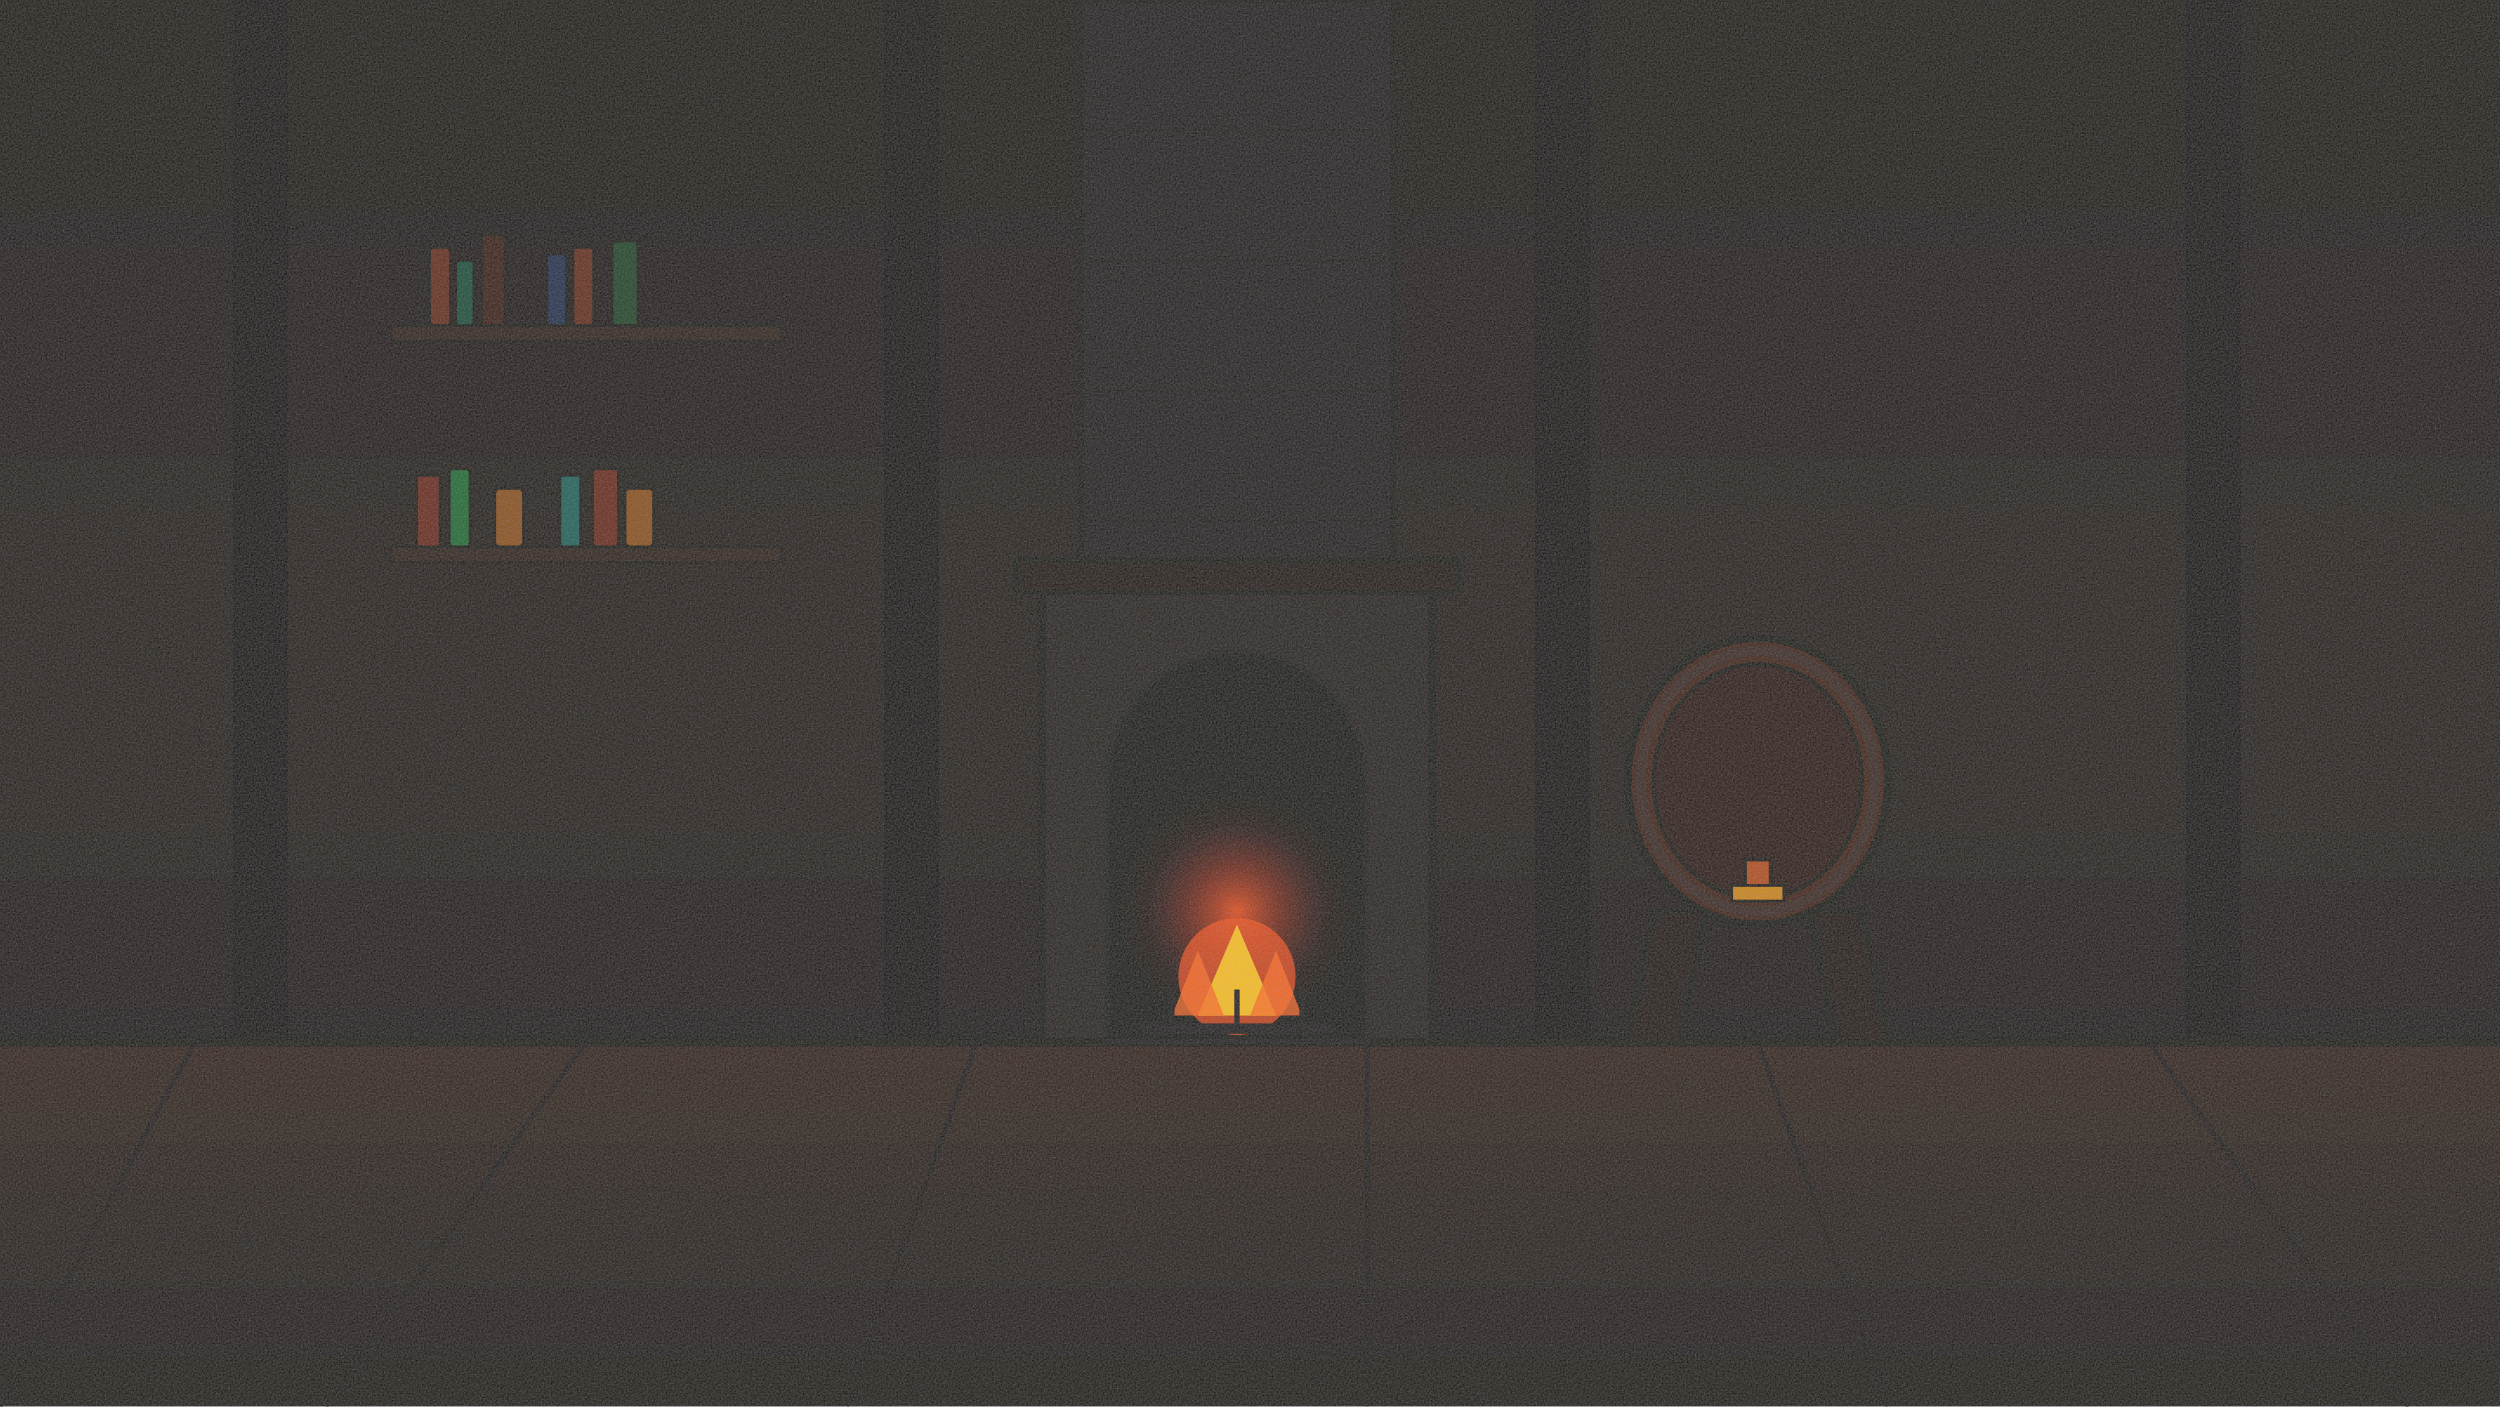
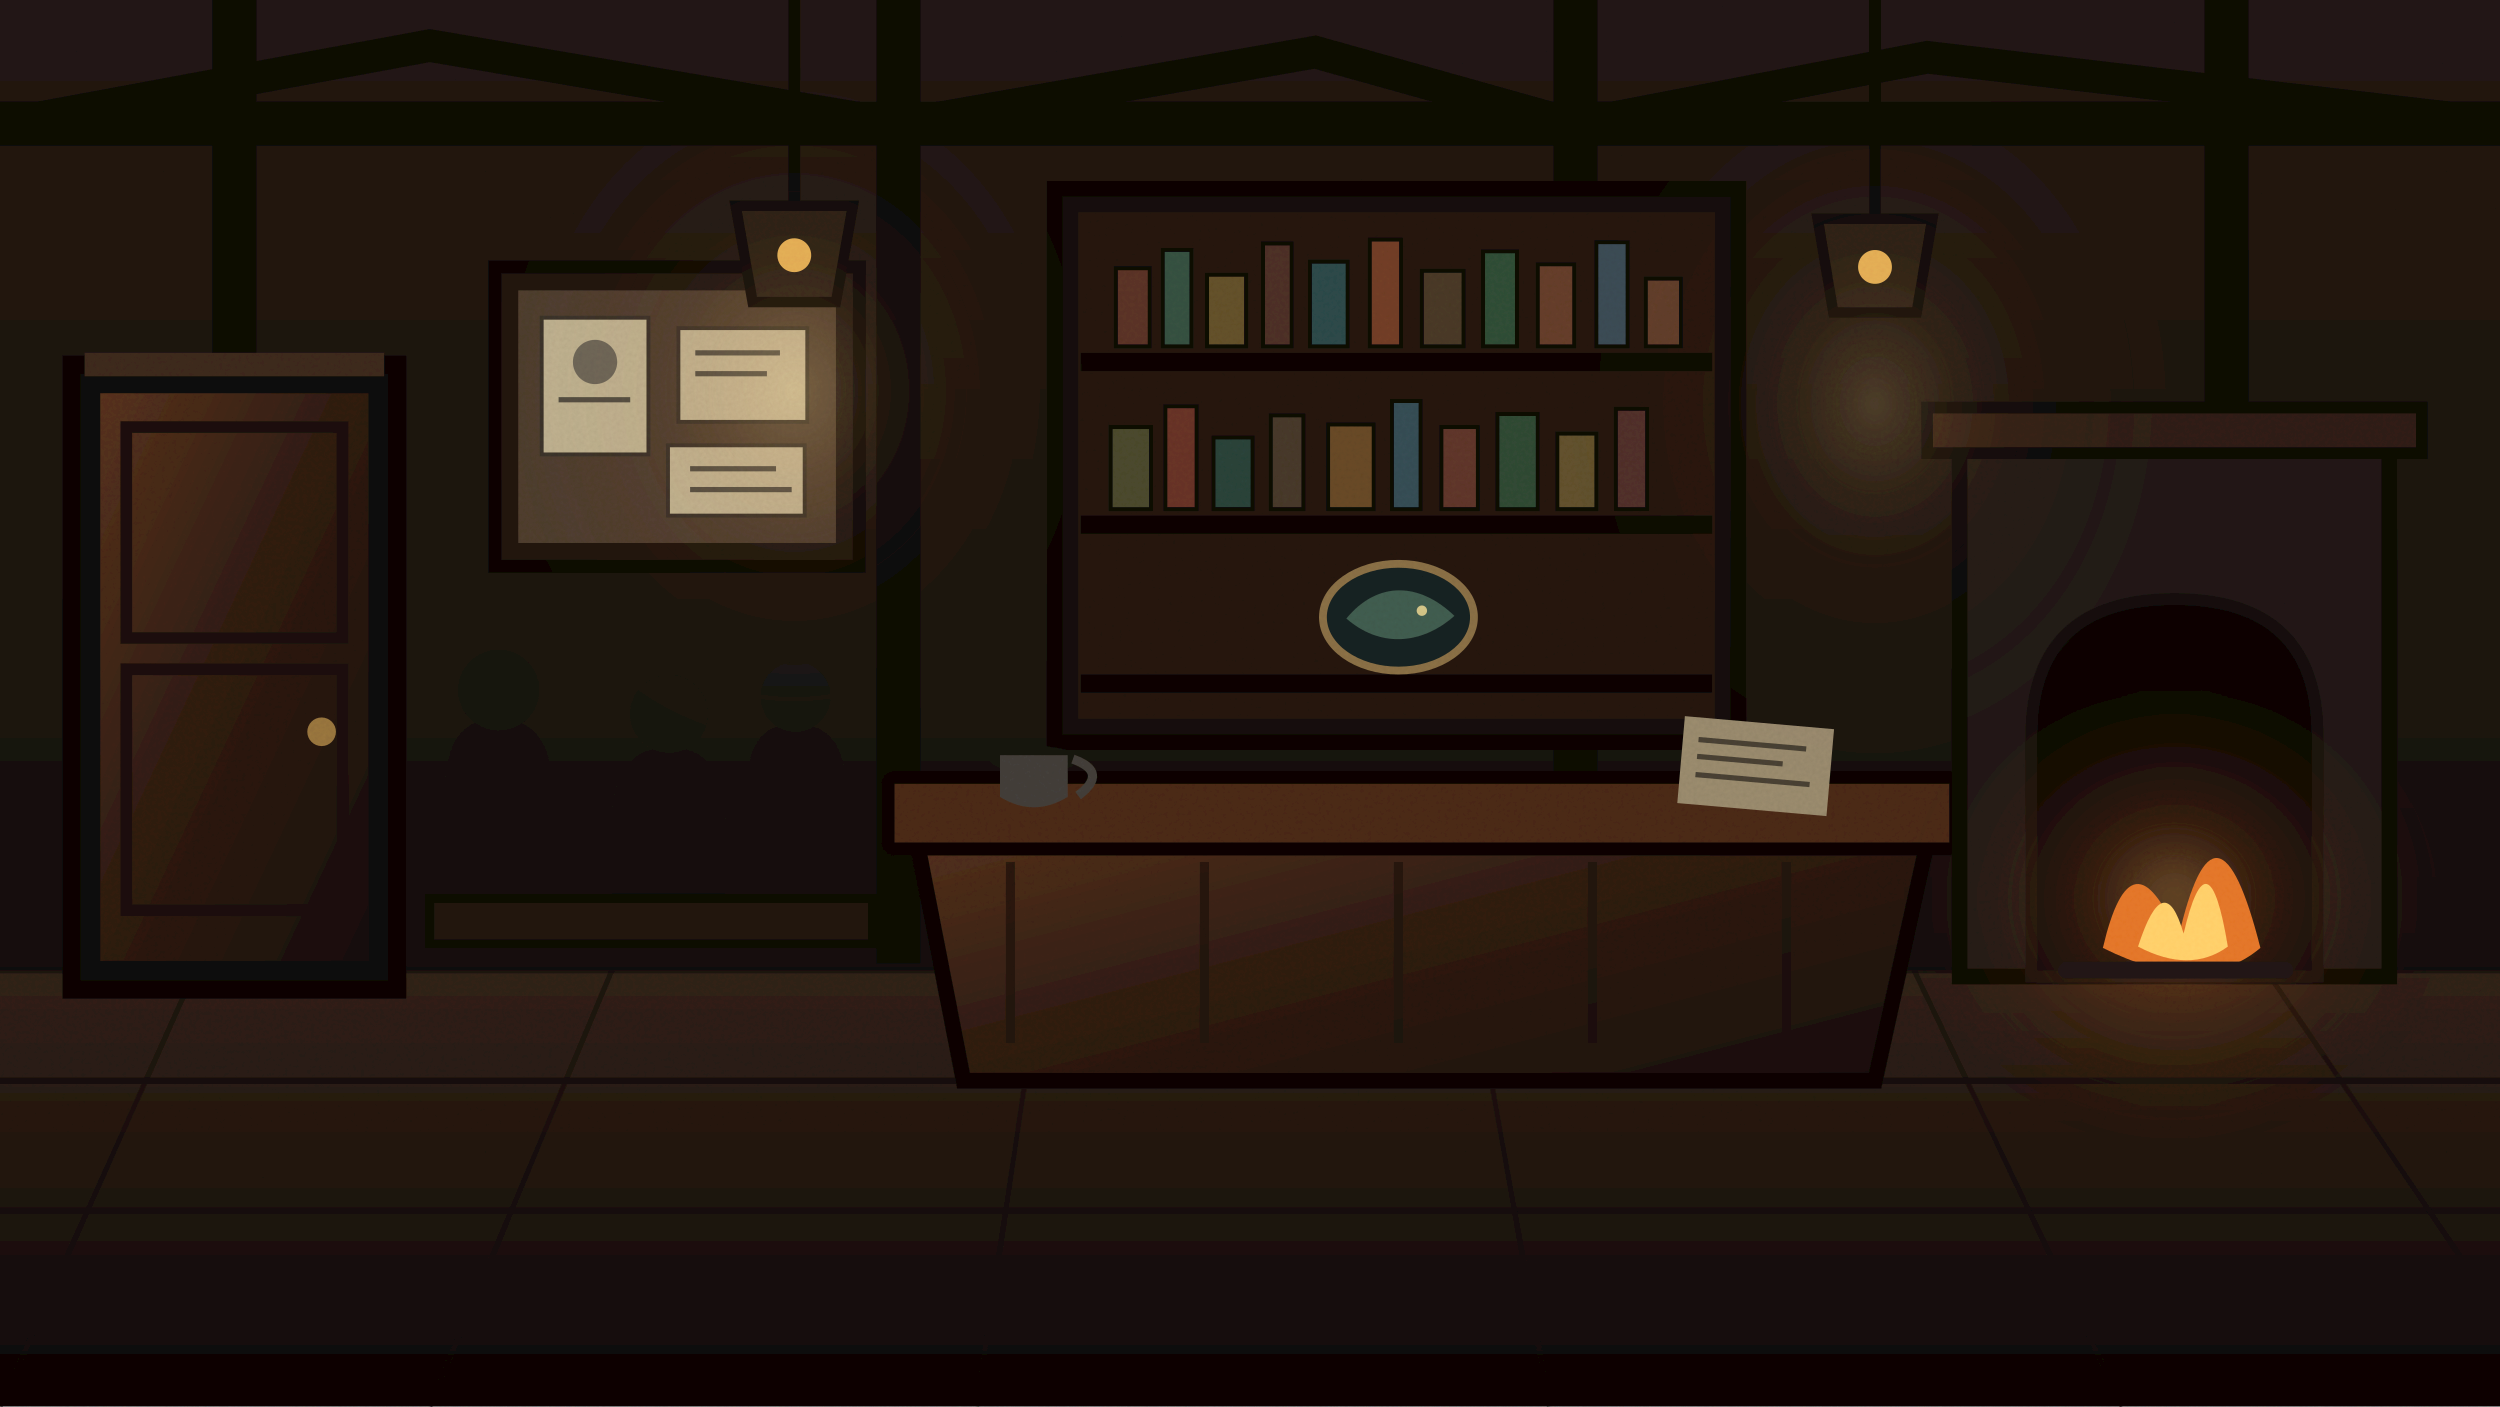
<svg xmlns="http://www.w3.org/2000/svg" viewBox="0 0 1920 1080" width="1920" height="1080">
  <defs>
-     <filter id="gritty-noise">
-       <feTurbulence type="fractalNoise" baseFrequency="0.75" numOctaves="4" result="noise" />
-       <feColorMatrix type="matrix" values="         0.21 0.21 0.21 0 0         0.21 0.21 0.21 0 0         0.21 0.21 0.21 0 0         0    0    0    0.24 0" in="noise" result="coloredNoise" />
-       <feComposite operator="over" in="coloredNoise" in2="SourceGraphic" />
+     <linearGradient id="wall" x1="0" y1="0" x2="0" y2="1">
+       <stop stop-color="#241912" />
+       <stop offset=".65" stop-color="#17100c" />
+       <stop offset="1" stop-color="#0b0806" />
+     </linearGradient>
+     <linearGradient id="wood" x1="0" y1="0" x2="1" y2="1">
+       <stop stop-color="#5a341d" />
+       <stop offset=".45" stop-color="#321c11" />
+       <stop offset="1" stop-color="#170d08" />
+     </linearGradient>
+     <linearGradient id="floor" x1="0" y1="0" x2="0" y2="1">
+       <stop stop-color="#332116" />
+       <stop offset="1" stop-color="#0c0806" />
+     </linearGradient>
+     <radialGradient id="fire">
+       <stop stop-color="#ffd07b" stop-opacity=".9" />
+       <stop offset=".25" stop-color="#d76a25" stop-opacity=".48" />
+       <stop offset="1" stop-color="#27120a" stop-opacity="0" />
+     </radialGradient>
+     <radialGradient id="lantern">
+       <stop stop-color="#ffd88b" stop-opacity=".68" />
+       <stop offset=".4" stop-color="#b96b2e" stop-opacity=".17" />
+       <stop offset="1" stop-color="#170d08" stop-opacity="0" />
+     </radialGradient>
+     <filter id="grain">
+       <feTurbulence type="fractalNoise" baseFrequency=".34" numOctaves="3" seed="18" result="n" />
+       <feColorMatrix in="n" type="matrix" values=".13 0 0 0 0 0 .13 0 0 0 0 0 .13 0 0 0 0 0 .15 0" />
+       <feBlend in2="SourceGraphic" mode="overlay" />
    </filter>
-     <linearGradient id="wall-wood" x1="0" y1="0" x2="0" y2="1">
-       <stop offset="0%" stop-color="#140b05" />
-       <stop offset="50%" stop-color="#24150a" />
-       <stop offset="100%" stop-color="#0c0703" />
-     </linearGradient>
-     <linearGradient id="floor-wood" x1="0" y1="0" x2="0" y2="1">
-       <stop offset="0%" stop-color="#361f10" />
-       <stop offset="100%" stop-color="#140b05" />
-     </linearGradient>
-     <radialGradient id="fire-glow" cx="50%" cy="50%" r="50%">
-       <stop offset="0%" stop-color="#ea580c" />
-       <stop offset="50%" stop-color="#9a3412" stop-opacity="0.5" />
-       <stop offset="100%" stop-color="#140b05" stop-opacity="0" />
-     </radialGradient>
+     <filter id="soft">
+       <feGaussianBlur stdDeviation="20" />
+     </filter>
  </defs>
-   <g filter="url(#gritty-noise)">
-     <rect x="0" y="0" width="1920" height="1080" fill="url(#wall-wood)" />
-     <rect x="180" y="0" width="40" height="800" fill="#0a0502" stroke="#000000" stroke-width="2" />
-     <rect x="680" y="0" width="40" height="800" fill="#0a0502" stroke="#000000" stroke-width="2" />
-     <rect x="1180" y="0" width="40" height="800" fill="#0a0502" stroke="#000000" stroke-width="2" />
-     <rect x="1680" y="0" width="40" height="800" fill="#0a0502" stroke="#000000" stroke-width="2" />
-     <rect x="0" y="800" width="1920" height="280" fill="url(#floor-wood)" />
-     <line x1="0" y1="800" x2="1920" y2="800" stroke="#0c0703" stroke-width="8" />
-     <line x1="150" y1="800" x2="0" y2="1080" stroke="#0c0703" stroke-width="4" opacity="0.6" />
-     <line x1="450" y1="800" x2="250" y2="1080" stroke="#0c0703" stroke-width="4" opacity="0.6" />
-     <line x1="750" y1="800" x2="650" y2="1080" stroke="#0c0703" stroke-width="4" opacity="0.6" />
-     <line x1="1050" y1="800" x2="1050" y2="1080" stroke="#0c0703" stroke-width="4" opacity="0.6" />
-     <line x1="1350" y1="800" x2="1450" y2="1080" stroke="#0c0703" stroke-width="4" opacity="0.6" />
-     <line x1="1650" y1="800" x2="1850" y2="1080" stroke="#0c0703" stroke-width="4" opacity="0.6" />
-     <g opacity="0.85">
-       <rect x="300" y="250" width="300" height="12" fill="#361f10" stroke="#0c0703" stroke-width="2" />
-       <rect x="330" y="190" width="16" height="60" rx="3" fill="#78350f" stroke="#0c0703" stroke-width="2" />
-       <rect x="350" y="200" width="14" height="50" rx="3" fill="#065f46" stroke="#0c0703" stroke-width="2" />
-       <rect x="370" y="180" width="18" height="70" rx="3" fill="#451a03" stroke="#0c0703" stroke-width="2" />
-       <rect x="420" y="195" width="15" height="55" rx="3" fill="#1e3a5f" stroke="#0c0703" stroke-width="2" />
-       <rect x="440" y="190" width="16" height="60" rx="3" fill="#78350f" stroke="#0c0703" stroke-width="2" />
-       <rect x="470" y="185" width="20" height="65" rx="3" fill="#14532d" stroke="#0c0703" stroke-width="2" />
-       <rect x="300" y="420" width="300" height="12" fill="#361f10" stroke="#0c0703" stroke-width="2" />
-       <rect x="320" y="365" width="18" height="55" rx="2" fill="#7c2d12" stroke="#0c0703" stroke-width="2" />
-       <rect x="345" y="360" width="16" height="60" rx="3" fill="#15803d" stroke="#0c0703" stroke-width="2" />
-       <rect x="380" y="375" width="22" height="45" rx="4" fill="#a16207" stroke="#0c0703" stroke-width="2" />
-       <rect x="430" y="365" width="16" height="55" rx="2" fill="#0f766e" stroke="#0c0703" stroke-width="2" />
-       <rect x="455" y="360" width="20" height="60" rx="3" fill="#7c2d12" stroke="#0c0703" stroke-width="2" />
-       <rect x="480" y="375" width="22" height="45" rx="4" fill="#a16207" stroke="#0c0703" stroke-width="2" />
+   <g filter="url(#grain)">
+     <rect width="1920" height="1080" fill="url(#wall)" />
+     <rect y="745" width="1920" height="335" fill="url(#floor)" />
+     <path d="M0 745H1920M0 830H1920M0 930H1920M0 1040H1920" stroke="#0c0806" stroke-width="5" opacity=".62" />
+     <path d="M150 745L0 1080M470 745L330 1080M800 745L750 1080M1130 745L1190 1080M1470 745L1630 1080M1740 745L1920 1010" stroke="#120c09" stroke-width="4" opacity=".6" />
+     <path d="M0 95H1920M180 0V740M690 0V740M1210 0V740M1710 0V740" stroke="#090604" stroke-width="34" opacity=".92" />
+     <path d="M0 96L330 35L690 96L1010 40L1210 96L1480 44L1920 95" fill="none" stroke="#0b0705" stroke-width="25" />
+     <g transform="translate(55 280)">
+       <rect width="250" height="480" fill="#100b08" stroke="#070504" stroke-width="14" />
+       <rect x="22" y="22" width="206" height="436" fill="url(#wood)" />
+       <path d="M42 48h166v162H42zM42 234h166v185H42z" fill="none" stroke="#1d110b" stroke-width="9" />
+       <circle cx="192" cy="282" r="11" fill="#9c7840" />
+       <path d="M10 0h230" stroke="#3f291b" stroke-width="18" />
    </g>
-     <g transform="translate(1350, 450)">
-       <polygon points="-40,150 40,150 20,250 -20,250" fill="#1c0d02" stroke="#0c0703" stroke-width="4" />
-       <polygon points="-80,250 -40,250 -60,350 -100,350" fill="#1c0d02" stroke="#0c0703" stroke-width="4" />
-       <polygon points="40,250 80,250 100,350 60,350" fill="#1c0d02" stroke="#0c0703" stroke-width="4" />
-       <ellipse cx="0" cy="150" rx="100" ry="110" fill="#451a03" stroke="#0c0703" stroke-width="6" />
-       <ellipse cx="0" cy="150" rx="80" ry="90" fill="#2d1101" stroke="#0c0703" stroke-width="3" />
-       <ellipse cx="0" cy="150" rx="90" ry="100" fill="none" stroke="#374151" stroke-width="8" opacity="0.4" />
-       <rect x="-10" y="210" width="20" height="30" fill="#b45309" stroke="#0c0703" stroke-width="3" />
-       <rect x="-20" y="230" width="40" height="12" fill="#ca8a04" stroke="#0c0703" stroke-width="2" />
+     <g transform="translate(810 145)">
+       <rect width="525" height="425" fill="#120c09" stroke="#080604" stroke-width="12" />
+       <rect x="18" y="18" width="489" height="389" fill="#26170f" />
+       <path d="M20 133H505M20 258H505M20 380H505" stroke="#090604" stroke-width="14" />
+       <g stroke="#0a0705" stroke-width="3">
+         <path d="M47 61h26v60H47z" fill="#5d3525" />
+         <path d="M83 47h22v74H83z" fill="#375342" />
+         <path d="M117 66h30v55h-30z" fill="#665229" />
+         <path d="M160 42h22v79h-22z" fill="#503128" />
+         <path d="M196 56h29v65h-29z" fill="#2d4c4b" />
+         <path d="M242 39h24v82h-24z" fill="#744128" />
+         <path d="M282 63h32v58h-32z" fill="#4b3b25" />
+         <path d="M329 48h26v73h-26z" fill="#315038" />
+         <path d="M371 58h28v63h-28z" fill="#68402b" />
+         <path d="M416 41h24v80h-24z" fill="#3e4e58" />
+         <path d="M454 69h27v52h-27z" fill="#644129" />
+         <path d="M43 183h31v63H43z" fill="#4d4b2e" />
+         <path d="M85 167h24v79H85z" fill="#6b3427" />
+         <path d="M122 191h30v55h-30z" fill="#29453b" />
+         <path d="M166 174h25v72h-25z" fill="#4a3a29" />
+         <path d="M210 181h35v65h-35z" fill="#6b4c28" />
+         <path d="M259 163h22v83h-22z" fill="#375057" />
+         <path d="M297 183h28v63h-28z" fill="#62392b" />
+         <path d="M340 173h31v73h-31z" fill="#334c36" />
+         <path d="M386 188h30v58h-30z" fill="#65532d" />
+         <path d="M431 169h24v77h-24z" fill="#53302a" />
+       </g>
+       <ellipse cx="264" cy="329" rx="58" ry="41" fill="#172322" stroke="#8d7247" stroke-width="6" />
+       <path d="M224 330c24-29 56-28 83-2c-26 23-58 24-83 2z" fill="#567765" opacity=".7" />
+       <circle cx="282" cy="324" r="4" fill="#d5c88b" />
    </g>
-     <g transform="translate(800, 350)">
-       <rect x="0" y="100" width="300" height="350" fill="#271c19" stroke="#0c0703" stroke-width="6" rx="4" />
-       <path d="M 50 450 L 50 250 A 100 100 0 0 1 250 250 L 250 450 Z" fill="#0c0703" stroke="#1c1917" stroke-width="4" />
-       <rect x="-20" y="80" width="340" height="25" fill="#1c0d02" stroke="#0c0703" stroke-width="4" rx="2" />
-       <rect x="30" y="-350" width="240" height="430" fill="#1f1513" stroke="#0c0703" stroke-width="4" />
-       <line x1="30" y1="-250" x2="270" y2="-250" stroke="#0c0703" stroke-width="2" opacity="0.3" />
-       <line x1="30" y1="-150" x2="270" y2="-150" stroke="#0c0703" stroke-width="2" opacity="0.3" />
-       <line x1="30" y1="-50" x2="270" y2="-50" stroke="#0c0703" stroke-width="2" opacity="0.3" />
-       <line x1="30" y1="50" x2="270" y2="50" stroke="#0c0703" stroke-width="2" opacity="0.3" />
-       <line x1="30" y1="180" x2="270" y2="180" stroke="#0c0703" stroke-width="2" opacity="0.3" />
-       <rect x="50" y="250" width="200" height="200" fill="url(#fire-glow)" opacity="0.95" />
-       <circle cx="150" cy="400" r="45" fill="#ea580c" opacity="0.8" />
-       <polygon points="120,430 180,430 150,360" fill="#facc15" opacity="0.9" />
-       <polygon points="100,430 140,430 120,380" fill="#f97316" opacity="0.8" />
-       <polygon points="160,430 200,430 180,380" fill="#f97316" opacity="0.8" />
-       <line x1="80" y1="440" x2="220" y2="440" stroke="#1c1917" stroke-width="8" stroke-linecap="round" />
-       <line x1="100" y1="410" x2="100" y2="440" stroke="#1c1917" stroke-width="4" />
-       <line x1="150" y1="410" x2="150" y2="440" stroke="#1c1917" stroke-width="4" />
-       <line x1="200" y1="410" x2="200" y2="440" stroke="#1c1917" stroke-width="4" />
+     <g transform="translate(700 535)">
+       <path d="M0 90H785L740 295H40Z" fill="url(#wood)" stroke="#090604" stroke-width="12" />
+       <rect x="-18" y="62" width="820" height="55" rx="5" fill="#4e2c18" stroke="#090604" stroke-width="10" />
+       <path d="M76 127v139M225 127v139M374 127v139M523 127v139M672 127v139" stroke="#1a100b" stroke-width="7" opacity=".65" />
+       <g transform="translate(94 23)">
+         <ellipse cx="0" cy="25" rx="34" ry="10" fill="#191410" />
+         <path d="M-26 22v32q26 16 52 0V22" fill="#45413a" />
+         <path d="M30 25q28 10 4 28" fill="none" stroke="#45413a" stroke-width="7" />
+       </g>
+       <g transform="translate(594 15) rotate(5)">
+         <rect width="115" height="67" fill="#9d8e70" />
+         <path d="M12 17h83M12 30h66M12 44h88" stroke="#4b4335" stroke-width="4" />
+       </g>
    </g>
+     <g transform="translate(1505 325)">
+       <rect width="330" height="425" fill="#211916" stroke="#0a0705" stroke-width="12" />
+       <path d="M55 425V240Q55 135 165 135Q275 135 275 240V425Z" fill="#090605" stroke="#16100d" stroke-width="9" />
+       <rect x="-25" y="-12" width="380" height="35" fill="#321f15" stroke="#0a0705" stroke-width="9" />
+       <ellipse cx="165" cy="365" rx="210" ry="190" fill="url(#fire)" opacity=".55" filter="url(#soft)" />
+       <path d="M110 403q22-94 58-8q29-126 63 8q-45 38-121 0z" fill="#e57a2c" />
+       <path d="M137 402q20-62 35-10q19-81 34 10q-29 21-69 0z" fill="#ffd36e" />
+       <path d="M82 420H250" stroke="#201813" stroke-width="13" stroke-linecap="round" />
+     </g>
+     <g opacity=".82">
+       <path d="M342 607q0-55 40-55q42 0 42 55v101h-82z" fill="#12100e" />
+       <circle cx="383" cy="530" r="31" fill="#161310" />
+       <path d="M470 634q0-60 44-60q43 0 43 60v91h-87z" fill="#11100e" />
+       <circle cx="514" cy="548" r="30" fill="#181511" />
+       <path d="M574 604q0-48 36-48q39 0 39 48v112h-75z" fill="#12100f" />
+       <circle cx="611" cy="535" r="27" fill="#171411" />
+       <rect x="330" y="690" width="340" height="35" fill="#27180f" stroke="#0c0805" stroke-width="7" />
+     </g>
+     <g transform="translate(380 205)">
+       <rect width="280" height="230" fill="#201610" stroke="#090604" stroke-width="10" />
+       <rect x="18" y="18" width="244" height="194" fill="#6f5b43" opacity=".62" />
+       <path d="M36 39h82v105H36zM141 47h99v72h-99zM133 137h105v54h-105z" fill="#c3b694" stroke="#3d3429" stroke-width="3" />
+       <circle cx="77" cy="73" r="17" fill="#70695b" />
+       <path d="M49 102h55M154 66h65M154 82h55M150 155h66M150 171h78" stroke="#565044" stroke-width="4" />
+     </g>
+     <g>
+       <path d="M610 0v160M1440 0v170" stroke="#0a0705" stroke-width="9" />
+       <path d="M565 158h90l-13 74h-64zM1396 168h88l-12 72h-64z" fill="#2b2015" stroke="#0b0805" stroke-width="8" />
+       <circle cx="610" cy="196" r="13" fill="#e7b75b" />
+       <circle cx="1440" cy="205" r="13" fill="#e7b75b" />
+       <ellipse cx="610" cy="300" rx="260" ry="300" fill="url(#lantern)" opacity=".35" />
+       <ellipse cx="1440" cy="310" rx="250" ry="300" fill="url(#lantern)" opacity=".32" />
+     </g>
+     <rect y="1040" width="1920" height="40" fill="#050403" opacity=".62" />
  </g>
</svg>
